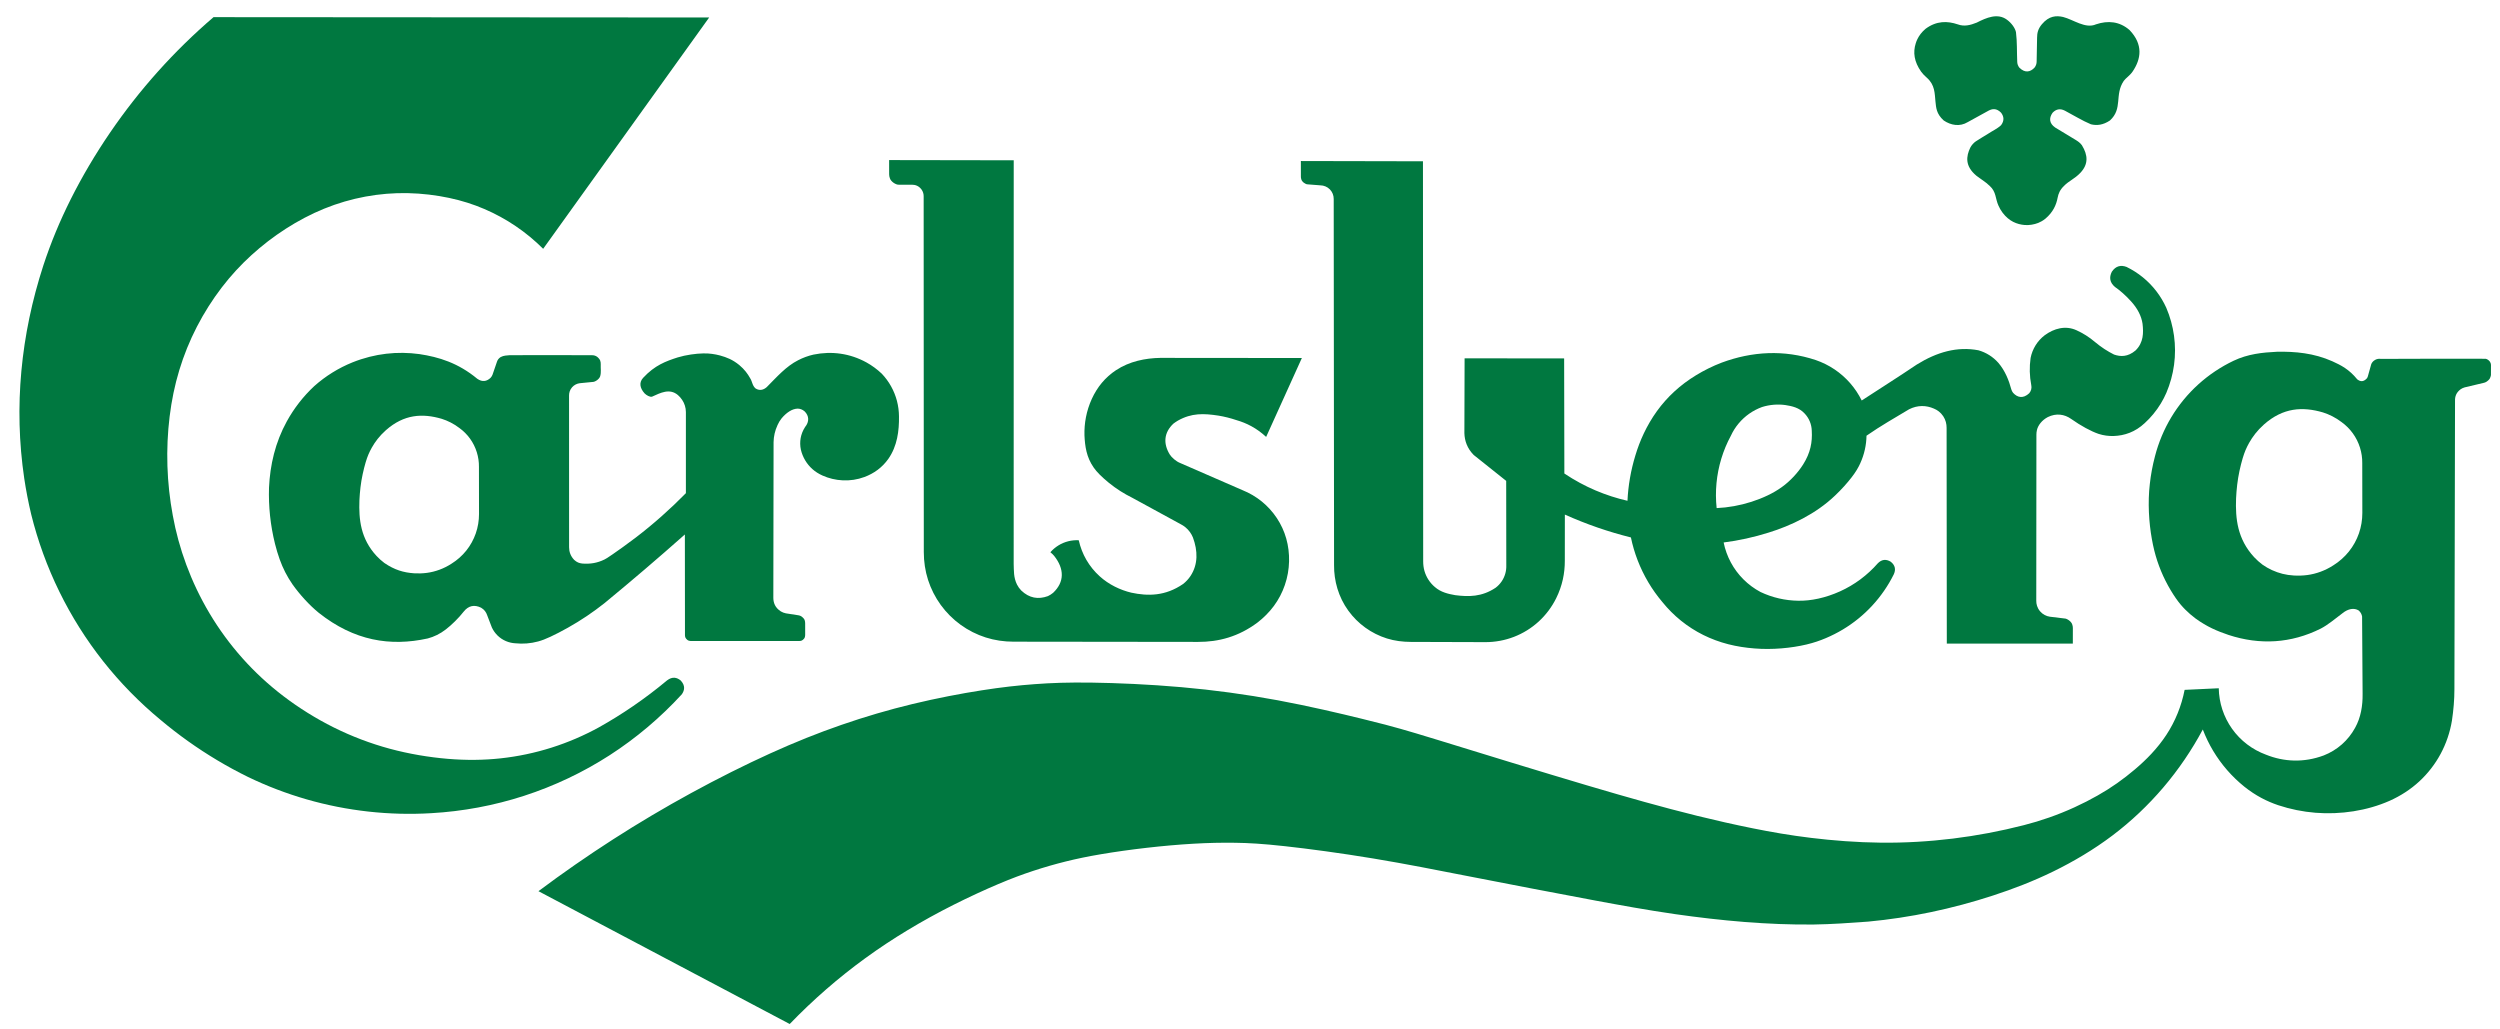
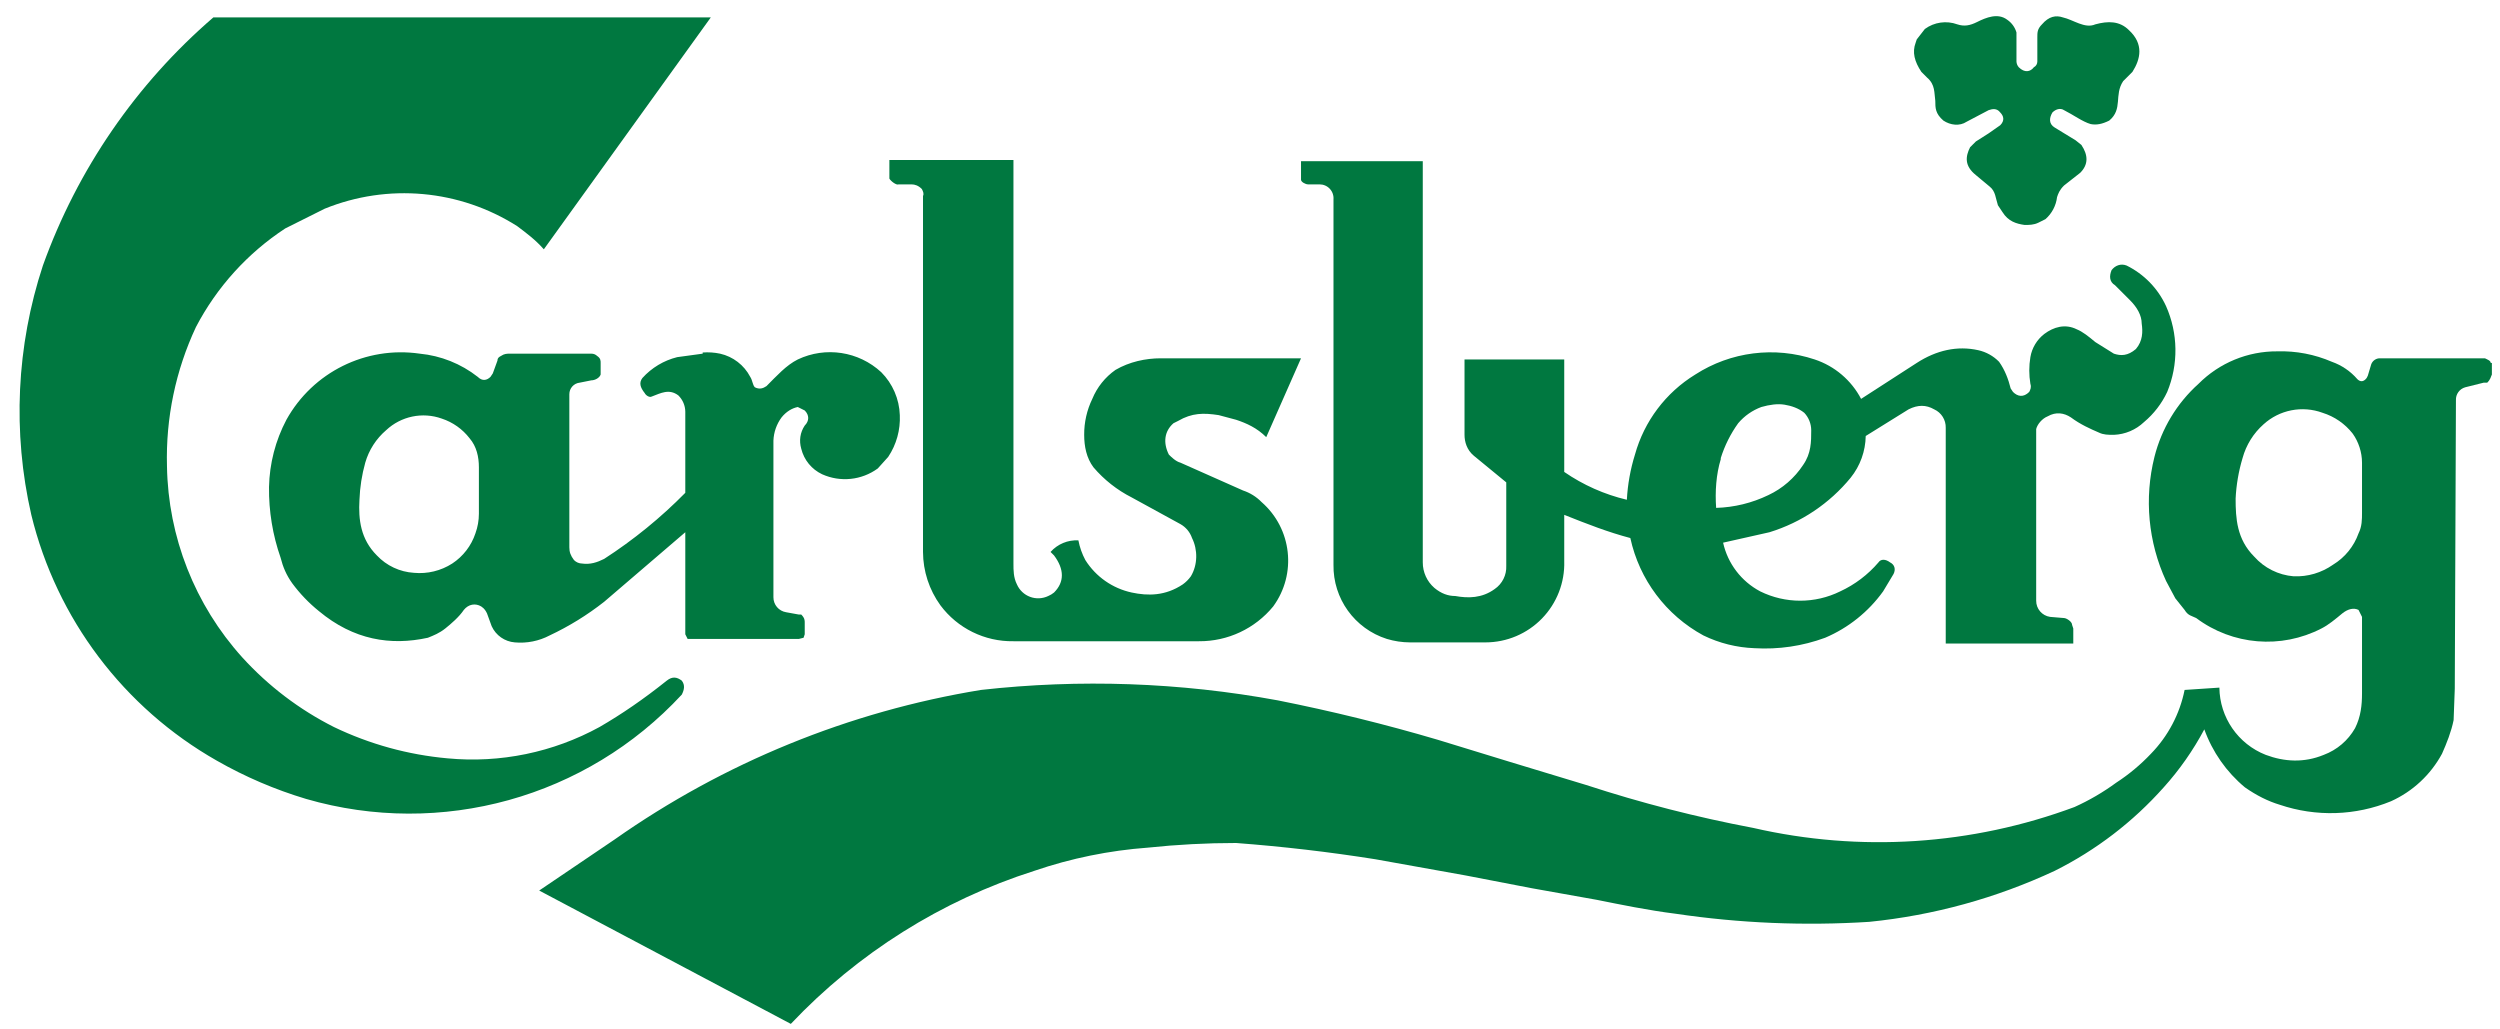
- <svg xmlns="http://www.w3.org/2000/svg" version="1.1" id="Layer_2" x="0px" y="0px" width="215.577px" height="88.679px" viewBox="0 0 215.577 88.679" enable-background="new 0 0 215.577 88.679" xml:space="preserve">
-   <path fill="#007840" d="M214.762,31.294c-0.05-0.163-0.27-0.336-0.417-0.357c-3.019-0.019-6.026,0.006-9.039,0.01 c-0.167-0.027-0.342,0.002-0.491,0.083c-0.209,0.121-0.278,0.241-0.338,0.365l-0.297,1.062c-0.017,0.061-0.045,0.118-0.082,0.169 c-0.321,0.35-0.596,0.267-0.832,0.083c-0.709-0.869-1.398-1.217-2.149-1.557c-1.595-0.707-3.191-0.849-4.767-0.82 c-1.261,0.06-2.52,0.192-3.749,0.778c-1.105,0.527-2.134,1.216-3.042,2.038c-0.907,0.822-1.693,1.779-2.325,2.828 c-0.631,1.05-1.107,2.192-1.411,3.378c-0.207,0.782-0.355,1.58-0.443,2.384c-0.185,1.594-0.08,3.317,0.176,4.739 c0.125,0.704,0.275,1.306,0.469,1.894c0.194,0.588,0.432,1.162,0.71,1.715c0.279,0.553,0.6,1.085,0.887,1.498 c0.287,0.413,0.542,0.708,0.816,0.982s0.567,0.53,0.878,0.761c0.991,0.721,1.87,1.092,2.854,1.425 c2.694,0.883,5.381,0.736,7.95-0.547c0.63-0.326,1.245-0.854,1.892-1.339c0.454-0.363,0.981-0.482,1.39-0.217 c0.181,0.167,0.252,0.345,0.283,0.513c0.015,2.231,0.03,4.452,0.044,6.677c0.014,0.994-0.149,2.03-0.646,2.918 c-0.292,0.539-0.681,1.027-1.141,1.432c-0.46,0.406-0.993,0.729-1.564,0.953c-1.705,0.635-3.419,0.563-4.979-0.065 c-0.585-0.215-1.137-0.517-1.633-0.895c-0.495-0.377-0.933-0.83-1.293-1.337s-0.645-1.07-0.839-1.661 c-0.194-0.591-0.298-1.212-0.309-1.835l-2.943,0.138c-0.135,0.689-0.336,1.366-0.6,2.018c-0.264,0.652-0.59,1.278-0.976,1.865 c-0.385,0.587-0.829,1.135-1.288,1.628s-0.933,0.932-1.425,1.349c-0.492,0.418-1.001,0.813-1.528,1.185 c-0.527,0.371-1.071,0.717-1.687,1.066c-0.615,0.35-1.302,0.702-2.003,1.022c-1.438,0.657-2.897,1.163-4.356,1.535 c-2.012,0.517-4.057,0.903-6.118,1.157c-2.062,0.253-4.14,0.374-6.215,0.352c-2.075-0.022-4.148-0.186-5.992-0.41 c-1.843-0.223-3.456-0.506-5.059-0.829c-1.604-0.323-3.199-0.685-4.756-1.068c-1.556-0.383-3.071-0.788-4.583-1.208 c-1.512-0.42-3.02-0.855-4.948-1.427c-1.929-0.572-4.278-1.281-6.625-1.999c-2.348-0.717-4.692-1.442-6.265-1.924 c-1.573-0.481-2.373-0.72-3.177-0.948s-1.61-0.447-3.375-0.878c-1.764-0.433-4.486-1.079-7.234-1.589 c-2.748-0.51-5.522-0.885-8.307-1.13s-5.581-0.361-7.69-0.391c-2.108-0.03-3.53,0.027-4.949,0.132 c-1.418,0.105-2.833,0.259-4.59,0.535c-1.757,0.275-3.857,0.673-5.934,1.174c-2.076,0.5-4.127,1.104-6.146,1.803 c-2.018,0.698-4.004,1.491-6.165,2.473c-2.161,0.982-4.498,2.152-6.79,3.404s-4.539,2.584-6.736,3.996 c-2.196,1.412-4.343,2.902-6.433,4.467c7.221,3.818,14.443,7.636,21.665,11.454c1.002-1.04,2.051-2.036,3.14-2.985 c1.089-0.948,2.221-1.85,3.389-2.698c1.169-0.85,2.375-1.647,3.642-2.412c1.267-0.765,2.595-1.497,3.949-2.179 c1.354-0.682,2.732-1.313,3.879-1.799c1.147-0.485,2.063-0.824,2.989-1.129c0.926-0.306,1.865-0.576,2.811-0.812 c0.947-0.235,1.902-0.434,3.067-0.631c1.166-0.197,2.54-0.392,3.919-0.549c1.379-0.158,2.762-0.28,4.034-0.353 s2.432-0.098,3.591-0.081s2.318,0.078,4.306,0.296c1.987,0.218,4.804,0.594,7.604,1.059c2.801,0.464,5.587,1.018,7.854,1.462 c2.266,0.445,4.012,0.78,5.758,1.115c1.747,0.335,3.493,0.67,5.561,1.055s4.457,0.821,6.859,1.167 c3.969,0.566,7.987,0.935,11.943,0.895c1.567-0.023,3.132-0.136,4.698-0.25c3.62-0.337,7.236-1.096,10.774-2.252 c1.75-0.571,3.471-1.232,5.203-2.079c1.733-0.847,3.479-1.879,5.088-3.093s3.084-2.61,4.393-4.148 c1.308-1.537,2.45-3.216,3.402-4.996c0.243,0.64,0.543,1.259,0.895,1.847c0.353,0.587,0.756,1.144,1.206,1.66 s0.946,0.993,1.479,1.423c0.976,0.78,1.945,1.268,2.916,1.597c1.042,0.346,2.125,0.566,3.218,0.654 c2.164,0.174,4.452-0.17,6.396-1.032c0.96-0.43,1.815-0.987,2.557-1.671c0.74-0.683,1.366-1.492,1.843-2.38 c0.477-0.889,0.806-1.857,0.971-2.852c0.135-0.908,0.217-1.819,0.215-2.731l0.053-24.869c-0.011-0.353,0.104-0.706,0.484-0.984 c0.104-0.073,0.221-0.127,0.344-0.161l1.615-0.384c0.082-0.016,0.162-0.043,0.236-0.083c0.362-0.231,0.371-0.399,0.419-0.591 l0.003-0.866C214.8,31.416,214.786,31.353,214.762,31.294z M203.413,45.992c-0.196,0.566-0.49,1.098-0.865,1.565 c-0.375,0.468-0.829,0.871-1.337,1.188c-0.703,0.458-1.479,0.738-2.25,0.841c-0.399,0.054-0.805,0.061-1.165,0.04 c-0.685-0.041-1.269-0.188-1.883-0.466c-0.288-0.132-0.565-0.292-0.824-0.475c-0.254-0.191-0.49-0.403-0.708-0.635 c-1.459-1.575-1.625-3.344-1.563-5.062c0.038-0.789,0.123-1.589,0.294-2.381c0.083-0.392,0.184-0.78,0.273-1.081 c0.168-0.566,0.321-0.907,0.558-1.337c0.303-0.531,0.685-1.054,1.28-1.586c1.651-1.46,3.332-1.555,5.087-1.04 c0.538,0.171,1.081,0.436,1.601,0.831c0.372,0.268,0.701,0.595,0.97,0.965c0.558,0.767,0.83,1.688,0.818,2.575l0.007,4.293 C203.707,44.827,203.609,45.426,203.413,45.992z" />
-   <path fill="#007840" d="M58.798,59.865c0.23-0.337,0.315-0.728-0.091-1.177c-0.338-0.284-0.731-0.363-1.181-0.021 c-1.936,1.614-3.893,2.937-5.859,4.04c-1.307,0.719-2.685,1.311-4.106,1.761c-1.422,0.451-2.889,0.761-4.372,0.923 c-1.482,0.162-2.981,0.177-4.586,0.043c-1.605-0.135-3.317-0.418-4.984-0.868c-1.667-0.451-3.29-1.067-4.837-1.837 c-1.546-0.77-3.017-1.692-4.337-2.697c-1.32-1.006-2.49-2.095-3.548-3.282c-1.058-1.188-2.004-2.477-2.819-3.843 c-1.641-2.755-2.669-5.651-3.177-8.45c-0.262-1.411-0.419-2.841-0.464-4.275c-0.046-1.434,0.02-2.871,0.189-4.254 s0.441-2.711,0.833-4.004c0.391-1.293,0.9-2.55,1.52-3.751c0.619-1.201,1.348-2.345,2.137-3.377c0.79-1.032,1.641-1.951,2.563-2.792 c0.922-0.841,1.916-1.604,2.966-2.279c1.051-0.674,2.158-1.262,3.305-1.729c2.318-0.944,4.779-1.391,7.212-1.342 c1.229,0.025,2.455,0.177,3.56,0.411c1.104,0.234,2.089,0.549,3.034,0.954c0.946,0.404,1.854,0.899,2.705,1.475 c0.852,0.576,1.648,1.234,2.376,1.961L61.152,1.508l-42.74-0.029c-1.698,1.456-3.301,3.024-4.793,4.69 c-1.493,1.666-2.875,3.431-4.136,5.278c-1.262,1.848-2.401,3.778-3.363,5.692s-1.745,3.81-2.383,5.754 C1.795,28.875,1.177,35.073,2.09,41.253c0.156,1.042,0.356,2.076,0.6,3.101c0.57,2.297,1.384,4.535,2.426,6.661 c1.041,2.126,2.31,4.141,3.776,5.999c1.467,1.857,3.133,3.559,4.958,5.066c0.766,0.645,1.559,1.258,2.375,1.839 c0.816,0.581,1.655,1.128,2.516,1.642c0.86,0.514,1.741,0.992,2.64,1.434c1.628,0.786,3.324,1.435,5.062,1.935 c3.485,1.005,7.133,1.406,10.732,1.192c2.722-0.153,5.425-0.657,8.019-1.499c2.594-0.841,5.078-2.019,7.37-3.495 C54.855,63.65,56.956,61.875,58.798,59.865z" />
-   <path fill="#007840" d="M60.635,30.475c-0.619,0.013-1.463,0.122-2.201,0.346c-1.009,0.326-1.969,0.672-2.974,1.758 c-0.357,0.384-0.307,0.865,0.122,1.342c0.157,0.158,0.459,0.338,0.643,0.284c0.741-0.334,1.514-0.742,2.229-0.141 c0.273,0.232,0.506,0.58,0.602,0.905c0.057,0.181,0.089,0.37,0.089,0.56v6.998c-0.673,0.686-1.37,1.348-2.089,1.985 c-0.719,0.638-1.459,1.25-2.222,1.833c-0.763,0.583-1.548,1.137-2.003,1.451s-0.579,0.387-0.708,0.451 c-0.613,0.299-1.216,0.404-1.921,0.347c-0.261-0.032-0.453-0.099-0.692-0.317c-0.315-0.33-0.436-0.707-0.437-1.085L49.07,34.1 c0-0.224,0.062-0.474,0.26-0.704c0.184-0.209,0.427-0.321,0.663-0.351l1.09-0.107c0.234,0.012,0.616-0.258,0.676-0.514 c0.093-0.33,0.028-0.676,0.043-1.014c-0.004-0.204-0.006-0.392-0.308-0.642c-0.138-0.1-0.306-0.146-0.466-0.138 c-2.356-0.001-4.713-0.018-7.07-0.002c-0.259,0.029-0.504,0.013-0.788,0.164c-0.168,0.104-0.264,0.248-0.313,0.392l-0.388,1.132 c-0.039,0.097-0.096,0.187-0.167,0.264c-0.326,0.31-0.706,0.384-1.141,0.086c-1.652-1.372-3.318-1.88-5.002-2.133 c-1.871-0.254-3.816-0.063-5.756,0.711c-0.604,0.243-1.188,0.539-1.741,0.883c-0.554,0.344-1.078,0.735-1.564,1.169 c-0.472,0.439-0.908,0.917-1.304,1.425c-0.396,0.509-0.751,1.049-1.062,1.614c-0.998,1.811-1.447,3.768-1.535,5.718 c-0.048,1.613,0.115,3.223,0.517,4.844c0.117,0.464,0.254,0.922,0.402,1.334c0.28,0.779,0.625,1.458,1.106,2.159 c0.622,0.878,1.467,1.806,2.265,2.453c3.049,2.418,6.168,2.923,9.399,2.211c0.528-0.14,1.072-0.399,1.552-0.775 c0.5-0.38,1.122-0.992,1.542-1.533c0.417-0.531,0.931-0.625,1.502-0.345c0.287,0.165,0.445,0.404,0.523,0.64 c0.129,0.358,0.266,0.716,0.411,1.072c0.121,0.257,0.288,0.493,0.491,0.691c0.433,0.422,0.991,0.64,1.528,0.667 c0.644,0.068,1.316,0.021,1.97-0.158c0.319-0.087,0.63-0.205,1.065-0.408c0.868-0.404,2.094-1.077,3.142-1.788 c0.521-0.351,1.027-0.721,1.519-1.111c2.325-1.914,4.634-3.886,6.926-5.919l0.008,8.691c0.01,0.131,0.018,0.249,0.209,0.405 c0.088,0.063,0.194,0.093,0.295,0.093l9.352-0.002c0.133-0.005,0.255-0.011,0.415-0.203c0.066-0.09,0.096-0.197,0.095-0.301 l-0.001-1.01c-0.013-0.195,0.009-0.372-0.341-0.619c-0.072-0.042-0.151-0.07-0.232-0.083l-1.094-0.17 c-0.151-0.03-0.298-0.086-0.43-0.166c-0.501-0.323-0.641-0.74-0.648-1.16l0.021-13.439c0.009-0.485,0.114-0.981,0.345-1.476 c0.089-0.203,0.205-0.394,0.343-0.567c0.406-0.487,0.895-0.828,1.381-0.845c0.196,0.003,0.412,0.063,0.612,0.242 c0.378,0.375,0.42,0.881,0.033,1.351c-0.386,0.598-0.501,1.278-0.361,1.943c0.075,0.322,0.2,0.634,0.369,0.919 s0.382,0.544,0.63,0.764c0.248,0.22,0.53,0.4,0.871,0.554c1.066,0.479,2.391,0.582,3.612,0.124c0.401-0.149,0.794-0.356,1.145-0.62 s0.661-0.583,0.915-0.942c0.774-1.104,0.937-2.427,0.919-3.666c-0.003-0.452-0.063-0.903-0.177-1.34 c-0.115-0.437-0.286-0.859-0.506-1.254s-0.491-0.761-0.802-1.088c-0.398-0.378-0.845-0.707-1.326-0.973 c-1.42-0.779-2.994-0.994-4.563-0.671c-0.459,0.105-0.906,0.269-1.324,0.486c-1.033,0.52-1.827,1.434-2.708,2.319 c-0.276,0.243-0.604,0.331-0.953,0.119c-0.299-0.247-0.281-0.598-0.479-0.895c-0.203-0.364-0.479-0.749-0.936-1.131 c-0.574-0.466-1.066-0.658-1.666-0.826c-0.223-0.059-0.45-0.104-0.68-0.134C61.174,30.485,60.943,30.468,60.635,30.475z  M41.027,45.994c-0.186,0.536-0.464,1.04-0.818,1.483c-0.355,0.443-0.786,0.825-1.267,1.125c-0.667,0.435-1.401,0.699-2.131,0.797 c-0.379,0.051-0.763,0.058-1.104,0.037c-0.908-0.061-1.697-0.297-2.564-0.891c-0.24-0.181-0.464-0.382-0.67-0.602 c-1.383-1.492-1.539-3.168-1.48-4.795c0.036-0.747,0.116-1.505,0.279-2.255c0.079-0.371,0.174-0.739,0.258-1.024 c0.16-0.536,0.305-0.859,0.529-1.266c0.287-0.504,0.649-0.999,1.213-1.503c1.563-1.384,3.156-1.473,4.818-0.985 c0.51,0.162,1.024,0.412,1.517,0.787c0.352,0.253,0.664,0.564,0.919,0.915c0.528,0.727,0.785,1.599,0.774,2.439l0.006,4.067 C41.306,44.89,41.214,45.458,41.027,45.994z" />
-   <path fill="#007840" d="M112.212,15.46c0.05,0.215,0.36,0.44,0.551,0.437l1.105,0.086c0.286,0.005,0.587,0.121,0.813,0.354 c0.104,0.109,0.189,0.239,0.244,0.379c0.056,0.141,0.082,0.293,0.082,0.444l0.03,31.572c-0.013,1.351,0.378,2.753,1.226,3.92 c0.407,0.565,0.906,1.064,1.471,1.471c0.564,0.408,1.195,0.724,1.86,0.932c0.664,0.208,1.363,0.294,2.059,0.297l6.436,0.02 c0.84,0.002,1.681-0.154,2.464-0.457c0.784-0.303,1.511-0.753,2.13-1.321c0.62-0.567,1.132-1.251,1.506-2.004 c0.538-1.086,0.75-2.174,0.746-3.234l0.004-3.984c1.872,0.842,3.771,1.492,5.696,1.972c0.273,1.317,0.767,2.63,1.499,3.866 c0.354,0.597,0.758,1.165,1.206,1.695c0.478,0.595,1.021,1.139,1.615,1.618c0.594,0.479,1.241,0.894,1.924,1.233 c0.684,0.34,1.404,0.604,2.146,0.795s1.507,0.307,2.274,0.366c1.511,0.125,3.171-0.03,4.477-0.342 c0.641-0.152,1.159-0.333,1.664-0.547c0.504-0.214,0.994-0.461,1.463-0.742c0.469-0.281,0.919-0.596,1.344-0.941 s0.825-0.72,1.196-1.122c0.372-0.402,0.714-0.83,1.025-1.281c0.311-0.45,0.589-0.923,0.833-1.413 c0.193-0.412,0.126-0.785-0.259-1.09c-0.422-0.259-0.794-0.19-1.112,0.13c-0.45,0.515-0.956,0.98-1.504,1.389 c-0.549,0.408-1.141,0.757-1.764,1.038c-1.251,0.562-2.5,0.829-3.611,0.805c-1.099-0.015-2.215-0.264-3.244-0.754 c-0.539-0.288-1.035-0.655-1.467-1.086c-0.433-0.432-0.802-0.927-1.09-1.465c-0.289-0.539-0.498-1.12-0.619-1.718 c1.303-0.164,2.604-0.451,3.884-0.854c1.89-0.583,4.049-1.589,5.724-3.192c0.561-0.528,1.072-1.108,1.432-1.576 c0.36-0.469,0.568-0.825,0.738-1.199c0.358-0.784,0.529-1.6,0.541-2.386c1.221-0.85,2.454-1.545,3.666-2.275 c0.747-0.379,1.49-0.351,2.145-0.063c0.292,0.119,0.582,0.323,0.805,0.658c0.216,0.326,0.292,0.676,0.291,0.998l0.018,18.61 l10.867-0.001l0.002-1.346c0-0.101-0.017-0.203-0.052-0.297c-0.068-0.256-0.446-0.528-0.686-0.525l-1.24-0.15 c-0.304-0.043-0.617-0.193-0.853-0.471c-0.25-0.3-0.329-0.626-0.324-0.919l0.012-14.312c0-0.133,0.014-0.267,0.046-0.396 c0.09-0.398,0.422-0.848,0.941-1.119c0.716-0.35,1.429-0.25,2.008,0.161c0.837,0.593,1.708,1.065,2.365,1.29 c0.429,0.139,0.871,0.196,1.298,0.183c0.931-0.029,1.859-0.341,2.681-1.111c0.266-0.243,0.515-0.504,0.743-0.781 c0.492-0.596,0.855-1.214,1.125-1.834c0.327-0.771,0.551-1.585,0.663-2.415c0.225-1.66-0.011-3.378-0.671-4.917 c-0.23-0.507-0.519-0.989-0.858-1.43s-0.73-0.843-1.163-1.195c-0.432-0.352-0.904-0.653-1.405-0.897 c-0.479-0.178-0.924-0.1-1.27,0.417c-0.25,0.496-0.169,0.94,0.27,1.309c0.461,0.319,0.915,0.726,1.358,1.209 c0.604,0.65,0.925,1.321,1.02,1.955c0.092,0.792,0.093,1.625-0.598,2.31c-0.668,0.567-1.288,0.554-1.857,0.357 c-0.547-0.274-1.088-0.617-1.621-1.064c-0.537-0.46-1.073-0.783-1.611-1.029c-0.957-0.441-1.952-0.158-2.748,0.428 c-0.312,0.238-0.581,0.534-0.788,0.868s-0.353,0.705-0.429,1.091c-0.112,0.783-0.092,1.567,0.057,2.337 c0.053,0.245,0,0.493-0.173,0.702c-0.528,0.495-1.018,0.38-1.395-0.035c-0.069-0.088-0.12-0.19-0.152-0.297 c-0.205-0.774-0.543-1.621-1.119-2.289c-0.227-0.257-0.491-0.481-0.781-0.664c-0.291-0.183-0.607-0.323-0.937-0.417 c-1.827-0.346-3.567,0.149-5.313,1.23c-1.542,1.041-3.167,2.066-4.75,3.1c-0.266-0.539-0.602-1.043-0.997-1.496 c-0.395-0.452-0.85-0.853-1.349-1.188c-0.499-0.335-1.042-0.604-1.61-0.8c-2.746-0.916-5.501-0.749-8.105,0.214 c-0.79,0.3-1.55,0.68-2.234,1.099c-0.685,0.419-1.295,0.876-1.854,1.39c-0.559,0.513-1.066,1.083-1.51,1.698 c-0.444,0.615-0.824,1.275-1.129,1.917c-0.305,0.643-0.537,1.267-0.729,1.902c-0.395,1.295-0.621,2.611-0.681,3.912 c-1.843-0.424-3.672-1.167-5.443-2.352l-0.019-9.923l-8.584-0.01l-0.018,6.453c0.019,0.655,0.24,1.309,0.803,1.881l2.802,2.235 l0.009,7.281c0.018,0.481-0.119,0.98-0.408,1.399c-0.141,0.204-0.313,0.384-0.51,0.533c-1.197,0.805-2.352,0.786-3.489,0.641 c-0.598-0.105-1.229-0.247-1.743-0.694c-0.216-0.18-0.404-0.393-0.558-0.628c-0.153-0.235-0.271-0.494-0.349-0.764 c-0.077-0.271-0.11-0.552-0.11-0.833l-0.019-34.494l-10.528-0.022l0.001,1.333C112.174,15.299,112.186,15.382,112.212,15.46z  M148.429,39.555c0.208-0.687,0.485-1.353,0.827-1.984c0.174-0.378,0.398-0.734,0.666-1.054c0.267-0.32,0.576-0.605,0.918-0.845 c0.341-0.239,0.714-0.433,1.106-0.575c0.665-0.208,1.354-0.258,2.006-0.169c0.573,0.088,1.195,0.226,1.654,0.72 c0.191,0.198,0.346,0.433,0.452,0.688c0.106,0.254,0.165,0.528,0.172,0.804c0.058,0.994-0.108,1.899-0.744,2.911 c-0.435,0.687-1.105,1.431-1.842,1.954c-0.374,0.269-0.774,0.501-1.212,0.711s-0.914,0.398-1.4,0.554 c-0.994,0.319-2.006,0.498-3.004,0.544C147.875,42.385,148.012,40.927,148.429,39.555z" />
-   <path fill="#007840" d="M76.733,15.364c0.074,0.284,0.518,0.589,0.794,0.564h1.119c0.292,0.002,0.583,0.1,0.818,0.413 c0.139,0.195,0.188,0.405,0.184,0.597l0.012,30.674c0,0.811,0.12,1.622,0.367,2.394c0.248,0.771,0.619,1.504,1.096,2.16 c0.476,0.656,1.057,1.236,1.714,1.711c0.657,0.476,1.39,0.846,2.162,1.092c0.771,0.247,1.584,0.363,2.395,0.364l15.918,0.019 c1.76,0.004,3.485-0.442,5.132-1.677c0.51-0.394,1-0.876,1.404-1.423s0.724-1.157,0.944-1.802c0.463-1.337,0.471-2.773,0.123-4.006 c-0.18-0.638-0.454-1.229-0.811-1.767c-0.356-0.538-0.794-1.021-1.293-1.428c-0.5-0.407-1.062-0.737-1.66-0.978l-5.391-2.348 c-0.353-0.139-0.733-0.478-0.898-0.743c-0.573-0.949-0.492-1.886,0.323-2.651c0.123-0.093,0.251-0.179,0.383-0.257 c1.185-0.67,2.237-0.627,3.499-0.433c0.518,0.086,1.033,0.214,1.541,0.385c0.883,0.254,1.751,0.689,2.573,1.451l3.08-6.803 l-12.205-0.011c-1.292,0.02-2.665,0.298-3.821,1.061c-0.458,0.302-0.872,0.671-1.223,1.091c-0.351,0.42-0.639,0.894-0.865,1.387 c-0.472,1.035-0.661,2.111-0.633,3.143c0.044,0.945,0.17,1.878,0.795,2.773c0.256,0.385,0.732,0.845,1.304,1.313 c0.656,0.532,1.333,0.954,2.013,1.29l4.167,2.273c0.292,0.146,0.579,0.362,0.817,0.69c0.105,0.146,0.193,0.305,0.26,0.472 c0.416,1.131,0.454,2.301-0.208,3.309c-0.175,0.264-0.393,0.499-0.642,0.694c-1.532,1.054-3.028,1.056-4.465,0.75 c-0.949-0.226-1.938-0.694-2.73-1.415c-0.451-0.407-0.839-0.886-1.145-1.412c-0.305-0.526-0.527-1.101-0.658-1.694 c-0.598-0.033-1.218,0.116-1.75,0.444c-0.26,0.16-0.496,0.36-0.697,0.589c0.116,0.094,0.224,0.198,0.322,0.311 c0.898,1.126,0.896,2.266-0.085,3.188c-0.137,0.114-0.288,0.211-0.45,0.286c-0.835,0.306-1.614,0.174-2.302-0.488 c-0.146-0.149-0.268-0.321-0.362-0.506c-0.308-0.623-0.264-1.198-0.288-1.785l0.004-34.803l-10.744-0.018l0.002,1.22 C76.672,15.141,76.692,15.256,76.733,15.364z" />
-   <path fill="#007840" d="M165.335,3.382c-0.056,0.116-0.104,0.235-0.14,0.358c-0.246,0.773-0.143,1.575,0.466,2.442 c0.143,0.191,0.308,0.365,0.491,0.519c0.703,0.617,0.674,1.348,0.743,2.042c0.06,0.524,0.058,1.057,0.716,1.648 c0.622,0.417,1.384,0.556,2.069,0.139l1.807-0.994c0.31-0.159,0.665-0.226,1.067,0.181c0.239,0.315,0.303,0.675-0.003,1.083 c-0.314,0.294-0.736,0.483-1.104,0.726c-0.358,0.222-0.713,0.429-1.073,0.665c-0.175,0.115-0.381,0.348-0.477,0.544 c-0.352,0.743-0.478,1.573,0.524,2.414c0.343,0.273,0.787,0.521,1.16,0.888c0.559,0.501,0.476,1.097,0.743,1.683 c0.095,0.22,0.215,0.427,0.358,0.618c0.564,0.749,1.244,1.008,1.903,1.065c0.398,0.035,0.846-0.049,1.176-0.182 c0.183-0.074,0.405-0.191,0.618-0.366c0.655-0.556,0.937-1.182,1.055-1.819c0.064-0.328,0.185-0.652,0.54-0.999 c0.446-0.456,0.925-0.611,1.43-1.146c0.684-0.734,0.651-1.499,0.121-2.367c-0.167-0.223-0.35-0.342-0.539-0.459l-1.765-1.068 c-0.489-0.334-0.569-0.787-0.23-1.269c0.306-0.328,0.667-0.391,1.067-0.183c0.748,0.393,1.509,0.868,2.244,1.173 c0.514,0.126,1.047,0.067,1.638-0.328c1.132-1.03,0.376-2.207,1.193-3.414c0.166-0.236,0.526-0.459,0.757-0.796 c0.748-1.093,0.932-2.343-0.255-3.586c-0.866-0.759-1.875-0.837-2.893-0.497c-0.913,0.41-1.943-0.406-2.843-0.634 c-0.577-0.129-1.206-0.11-1.827,0.63c-0.333,0.398-0.41,0.755-0.412,1.145L175.621,5.3c0.001,0.174-0.047,0.366-0.192,0.543 c-0.355,0.362-0.794,0.48-1.29,0.001c-0.131-0.157-0.195-0.354-0.193-0.543c-0.036-0.844-0.001-1.68-0.107-2.53 c-0.078-0.358-0.389-0.791-0.786-1.077c-0.8-0.585-1.757-0.173-2.596,0.255c-0.544,0.22-1.076,0.363-1.648,0.149 c-0.869-0.291-1.81-0.323-2.766,0.386C165.706,2.769,165.485,3.071,165.335,3.382" />
+ <svg xmlns="http://www.w3.org/2000/svg" xml:space="preserve" viewBox="0 0 215.6 88.7">
+   <path fill="#007840" d="M214.8 31.3c0-.2-.3-.3-.5-.4h-9a.8.8 0 0 0-.8.5l-.3 1-.1.2c-.3.4-.6.3-.8.1a5.2 5.2 0 0 0-2.2-1.5 11 11 0 0 0-4.7-.9 9.5 9.5 0 0 0-6.8 2.8 12.6 12.6 0 0 0-3.8 6.3 16.2 16.2 0 0 0 1 10.7l.8 1.5.8 1c.3.5.6.5 1 .7a10.2 10.2 0 0 0 10.8.9c.6-.3 1.2-.8 1.8-1.3.5-.4 1-.5 1.4-.3l.3.6v6.6c0 1-.1 2-.6 3a5.2 5.2 0 0 1-2.7 2.3c-1.7.7-3.4.6-5 0a6.3 6.3 0 0 1-4-5.8l-3 .2a11 11 0 0 1-2.9 5.5 16.5 16.5 0 0 1-3 2.5 20 20 0 0 1-3.6 2.1 48.4 48.4 0 0 1-27.7 1.8 115 115 0 0 1-14.4-3.7l-6.6-2-6.2-1.9a157 157 0 0 0-13.8-3.4 87.6 87.6 0 0 0-25.6-.9A76.3 76.3 0 0 0 53 72.4l-6.5 4.4 21.7 11.5a49.7 49.7 0 0 1 21-13.2 39.2 39.2 0 0 1 9.8-2 72.5 72.5 0 0 1 7.6-.4 147.3 147.3 0 0 1 12 1.4l7.8 1.4 5.7 1.1 5.6 1c2 .4 4.4.9 6.8 1.2a79.4 79.4 0 0 0 16.7.7 49.5 49.5 0 0 0 16-4.4 31.3 31.3 0 0 0 9.4-7.2 25 25 0 0 0 3.5-5 11.6 11.6 0 0 0 3.5 5c1 .7 2 1.2 3 1.5a13.7 13.7 0 0 0 9.6-.3 9.4 9.4 0 0 0 4.4-4.1c.4-.9.8-1.9 1-2.9l.1-2.7.1-24.9a1.1 1.1 0 0 1 .8-1.1l1.6-.4h.3c.3-.3.3-.5.4-.7v-1zM203.4 46a5.2 5.2 0 0 1-2.2 2.7 5.5 5.5 0 0 1-3.4 1 5.1 5.1 0 0 1-3.4-1.7c-1.5-1.5-1.6-3.3-1.6-5a14.6 14.6 0 0 1 .6-3.5 6 6 0 0 1 1.8-2.9 5 5 0 0 1 5.1-1 5.3 5.3 0 0 1 2.6 1.8c.5.7.8 1.6.8 2.5v4.3c0 .6 0 1.2-.3 1.8zM58.8 59.9c.2-.4.3-.8 0-1.2-.4-.3-.8-.4-1.3 0-2 1.6-3.9 2.9-5.8 4a22.8 22.8 0 0 1-13.1 2.7 28.5 28.5 0 0 1-9.8-2.7 27.3 27.3 0 0 1-7.9-6 25.2 25.2 0 0 1-6.5-16.5 26.6 26.6 0 0 1 2.5-12 22.8 22.8 0 0 1 7.7-8.5L28 18a18.2 18.2 0 0 1 16.6 1.5c.8.6 1.6 1.2 2.3 2l14.4-20H18.4A51 51 0 0 0 3.7 22.9a40.1 40.1 0 0 0-1 21.5 33.5 33.5 0 0 0 16 21.2 36.8 36.8 0 0 0 7.7 3.3 32 32 0 0 0 32.4-9z" />
+   <path fill="#007840" d="m60.6 30.5-2.2.3a6 6 0 0 0-3 1.8c-.3.4-.2.8.2 1.3.1.2.4.4.6.3.8-.3 1.5-.7 2.3-.1a2 2 0 0 1 .6 1.4v7a41.2 41.2 0 0 1-7 5.7c-.6.3-1.2.5-1.9.4a1 1 0 0 1-.7-.3c-.3-.4-.4-.7-.4-1.1V34a1 1 0 0 1 .9-1l1-.2c.3 0 .7-.2.8-.5v-1c0-.2 0-.4-.3-.6a.7.7 0 0 0-.5-.2h-7c-.3 0-.5 0-.8.2-.2.1-.3.2-.3.4l-.4 1.1-.2.3c-.3.3-.7.4-1.1 0a9.6 9.6 0 0 0-5-2 11.3 11.3 0 0 0-11.5 5.7 13 13 0 0 0-1.5 5.8 17.8 17.8 0 0 0 1 6.1c.2.8.5 1.5 1 2.2a13 13 0 0 0 2.3 2.4c3 2.5 6.2 3 9.4 2.3.5-.2 1-.4 1.5-.8s1.2-1 1.6-1.6c.4-.5 1-.6 1.5-.3.3.2.4.4.5.6l.4 1.1a2.4 2.4 0 0 0 2 1.4 5.4 5.4 0 0 0 3-.6 24.4 24.4 0 0 0 4.7-2.9l7-6v8.8l.2.4h9.6l.4-.1.1-.3v-1c0-.2 0-.4-.3-.7h-.2l-1.1-.2a1.3 1.3 0 0 1-1.1-1.3V38a3.6 3.6 0 0 1 .7-2c.4-.5.9-.8 1.4-.9l.6.3c.4.4.4.9 0 1.3-.4.6-.5 1.3-.3 2a3.3 3.3 0 0 0 1.8 2.2 4.8 4.8 0 0 0 4.8-.5l.9-1a6 6 0 0 0 1-3.6 5.5 5.5 0 0 0-1.6-3.7 6.5 6.5 0 0 0-7.2-1.1c-1 .5-1.8 1.4-2.7 2.3-.3.2-.6.3-1 .1-.2-.2-.2-.6-.4-.9a3.9 3.9 0 0 0-2.6-2 5.4 5.4 0 0 0-1.5-.1zM41 46a5 5 0 0 1-2 2.6 5.2 5.2 0 0 1-3.3.8 4.8 4.8 0 0 1-3.2-1.5c-1.4-1.4-1.6-3.1-1.5-4.8a13.7 13.7 0 0 1 .5-3.2 5.8 5.8 0 0 1 1.8-2.8 4.7 4.7 0 0 1 4.8-1 5 5 0 0 1 2.4 1.7c.6.7.8 1.6.8 2.5v4A5 5 0 0 1 41 46zm71.2-30.5c0 .2.4.4.6.4h1a1.2 1.2 0 0 1 1.2 1.3v31.5a6.6 6.6 0 0 0 4.6 6.4 7 7 0 0 0 2 .3h6.5a6.8 6.8 0 0 0 6.8-7v-4c2 .8 3.8 1.5 5.7 2a12.6 12.6 0 0 0 6.3 8.4 11 11 0 0 0 4.4 1.1 15 15 0 0 0 6.1-.9 11.9 11.9 0 0 0 5-4l.9-1.5c.2-.4.1-.8-.3-1-.4-.3-.8-.3-1 0a9.7 9.7 0 0 1-3.3 2.5 7.8 7.8 0 0 1-6.9 0 6.3 6.3 0 0 1-3.2-4.2l4-.9a14.6 14.6 0 0 0 7-4.7 5.9 5.9 0 0 0 1.3-3.6l3.7-2.3c.8-.4 1.5-.4 2.2 0a1.7 1.7 0 0 1 1 1.6v18.6h11v-1.3l-.1-.3c0-.3-.5-.6-.7-.6l-1.2-.1a1.4 1.4 0 0 1-1.2-1.4V37c.1-.4.5-.9 1-1.1.7-.4 1.4-.3 2 .1.8.6 1.7 1 2.4 1.3.4.2.8.2 1.3.2a4 4 0 0 0 2.6-1.1 7.6 7.6 0 0 0 2-2.6 9.4 9.4 0 0 0-.1-7.4 7.3 7.3 0 0 0-3.4-3.5c-.5-.2-1 0-1.3.4-.2.5-.2 1 .3 1.3l1.3 1.3c.6.6 1 1.3 1 2 .1.7.1 1.5-.5 2.2-.7.6-1.3.6-1.9.4l-1.6-1c-.6-.5-1.1-.9-1.6-1.1-1-.5-2-.2-2.8.4a3.2 3.2 0 0 0-1.2 2 7 7 0 0 0 0 2.3c.1.3 0 .5-.1.7-.5.5-1 .4-1.4 0l-.2-.3c-.2-.8-.5-1.6-1-2.3a3.6 3.6 0 0 0-1.8-1c-1.8-.4-3.6 0-5.3 1.1l-4.8 3.1a7 7 0 0 0-4-3.4 12 12 0 0 0-10.3 1.3 11.8 11.8 0 0 0-5.2 6.9 16 16 0 0 0-.7 3.9 16 16 0 0 1-5.4-2.4V31h-8.6v6.5c0 .6.2 1.3.8 1.8l2.8 2.3v7.2a2.3 2.3 0 0 1-1 2c-1.1.8-2.3.8-3.4.6-.6 0-1.2-.2-1.8-.7a2.9 2.9 0 0 1-1-2.2V13.9h-10.5v1.6zm36.2 24a10.6 10.6 0 0 1 1.5-3 4.8 4.8 0 0 1 2-1.4c.7-.2 1.4-.3 2-.2.6.1 1.2.3 1.7.7a2.2 2.2 0 0 1 .6 1.5c0 1 0 2-.7 3a7.3 7.3 0 0 1-3 2.6 11.1 11.1 0 0 1-4.5 1.1c-.1-1.4 0-2.9.4-4.2zM76.7 15.4c.1.2.6.6.8.5h1.1c.3 0 .6.1.9.4.1.2.2.4.1.6v30.7a7.9 7.9 0 0 0 1.5 4.6 7.7 7.7 0 0 0 6.3 3.1h16a8.2 8.2 0 0 0 6.4-3 6.7 6.7 0 0 0-1-9 4 4 0 0 0-1.6-1l-5.4-2.4c-.4-.1-.8-.5-1-.7-.5-1-.4-2 .4-2.7l.4-.2c1.2-.7 2.2-.7 3.5-.5l1.5.4c.9.3 1.8.7 2.6 1.5l3-6.8h-12.1c-1.3 0-2.7.3-3.9 1a5.7 5.7 0 0 0-2 2.5 7 7 0 0 0-.7 3.1c0 1 .2 2 .8 2.8a10.7 10.7 0 0 0 3.3 2.6l4.2 2.3a2.2 2.2 0 0 1 1 1.2c.5 1 .5 2.3-.1 3.3a3 3 0 0 1-.7.7c-1.5 1-3 1-4.4.7a6.3 6.3 0 0 1-4-2.8 6 6 0 0 1-.6-1.7 3 3 0 0 0-2.4 1l.3.3c.9 1.2.9 2.3 0 3.2a2 2 0 0 1-.5.3 2 2 0 0 1-2.7-1c-.3-.6-.3-1.2-.3-1.8V13.8H76.7v1.6zm88.6-12-.1.3c-.3.8-.1 1.6.5 2.5l.5.5c.7.6.6 1.3.7 2 0 .6 0 1.1.7 1.7.6.4 1.4.5 2 .1l1.9-1c.3-.1.7-.2 1 .2.3.3.4.7 0 1.1l-1 .7-1.1.7-.5.5c-.4.8-.5 1.6.5 2.4l1.2 1c.5.4.5 1 .7 1.6l.4.6c.5.8 1.2 1 1.9 1.1.4 0 .8 0 1.2-.2l.6-.3a3 3 0 0 0 1-1.9c.1-.3.2-.6.6-1l1.4-1.1c.7-.7.7-1.5.1-2.4l-.5-.4-1.8-1.1c-.5-.3-.5-.8-.2-1.3.3-.3.7-.4 1-.2.8.4 1.6 1 2.3 1.2.5.1 1 0 1.6-.3 1.2-1 .4-2.2 1.2-3.4l.8-.8c.7-1.1 1-2.4-.3-3.6-.8-.8-1.8-.8-2.9-.5-.9.4-1.9-.4-2.8-.6-.6-.2-1.2-.1-1.8.6-.4.4-.4.7-.4 1.1v2.1c0 .2-.1.4-.3.5-.3.4-.8.5-1.3 0a.8.8 0 0 1-.2-.5V2.8a2 2 0 0 0-.8-1.1c-.8-.6-1.8-.2-2.6.2-.6.3-1.1.4-1.7.2a3 3 0 0 0-2.8.4l-.7.9" />
</svg>
